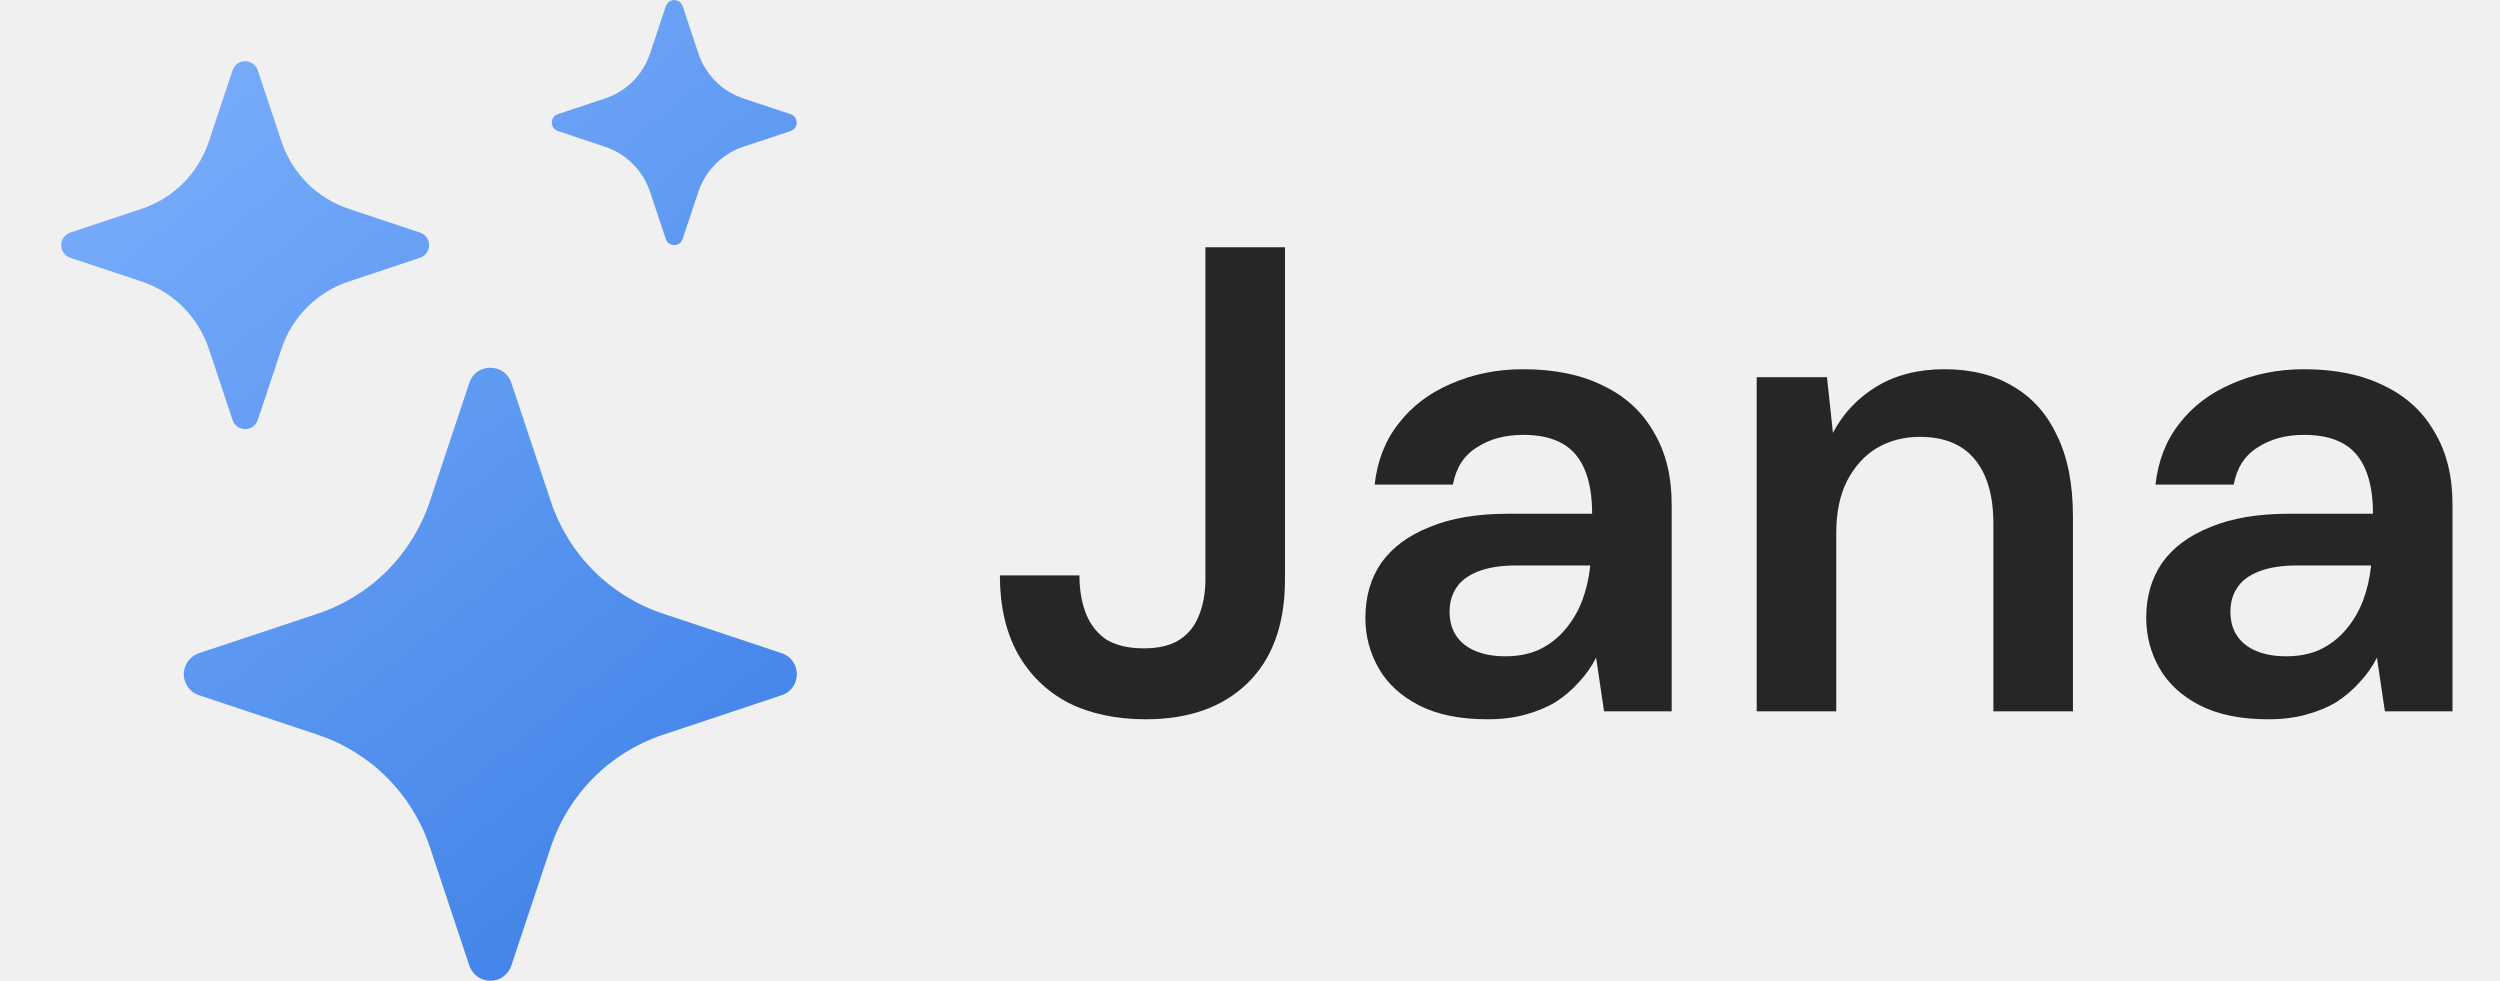
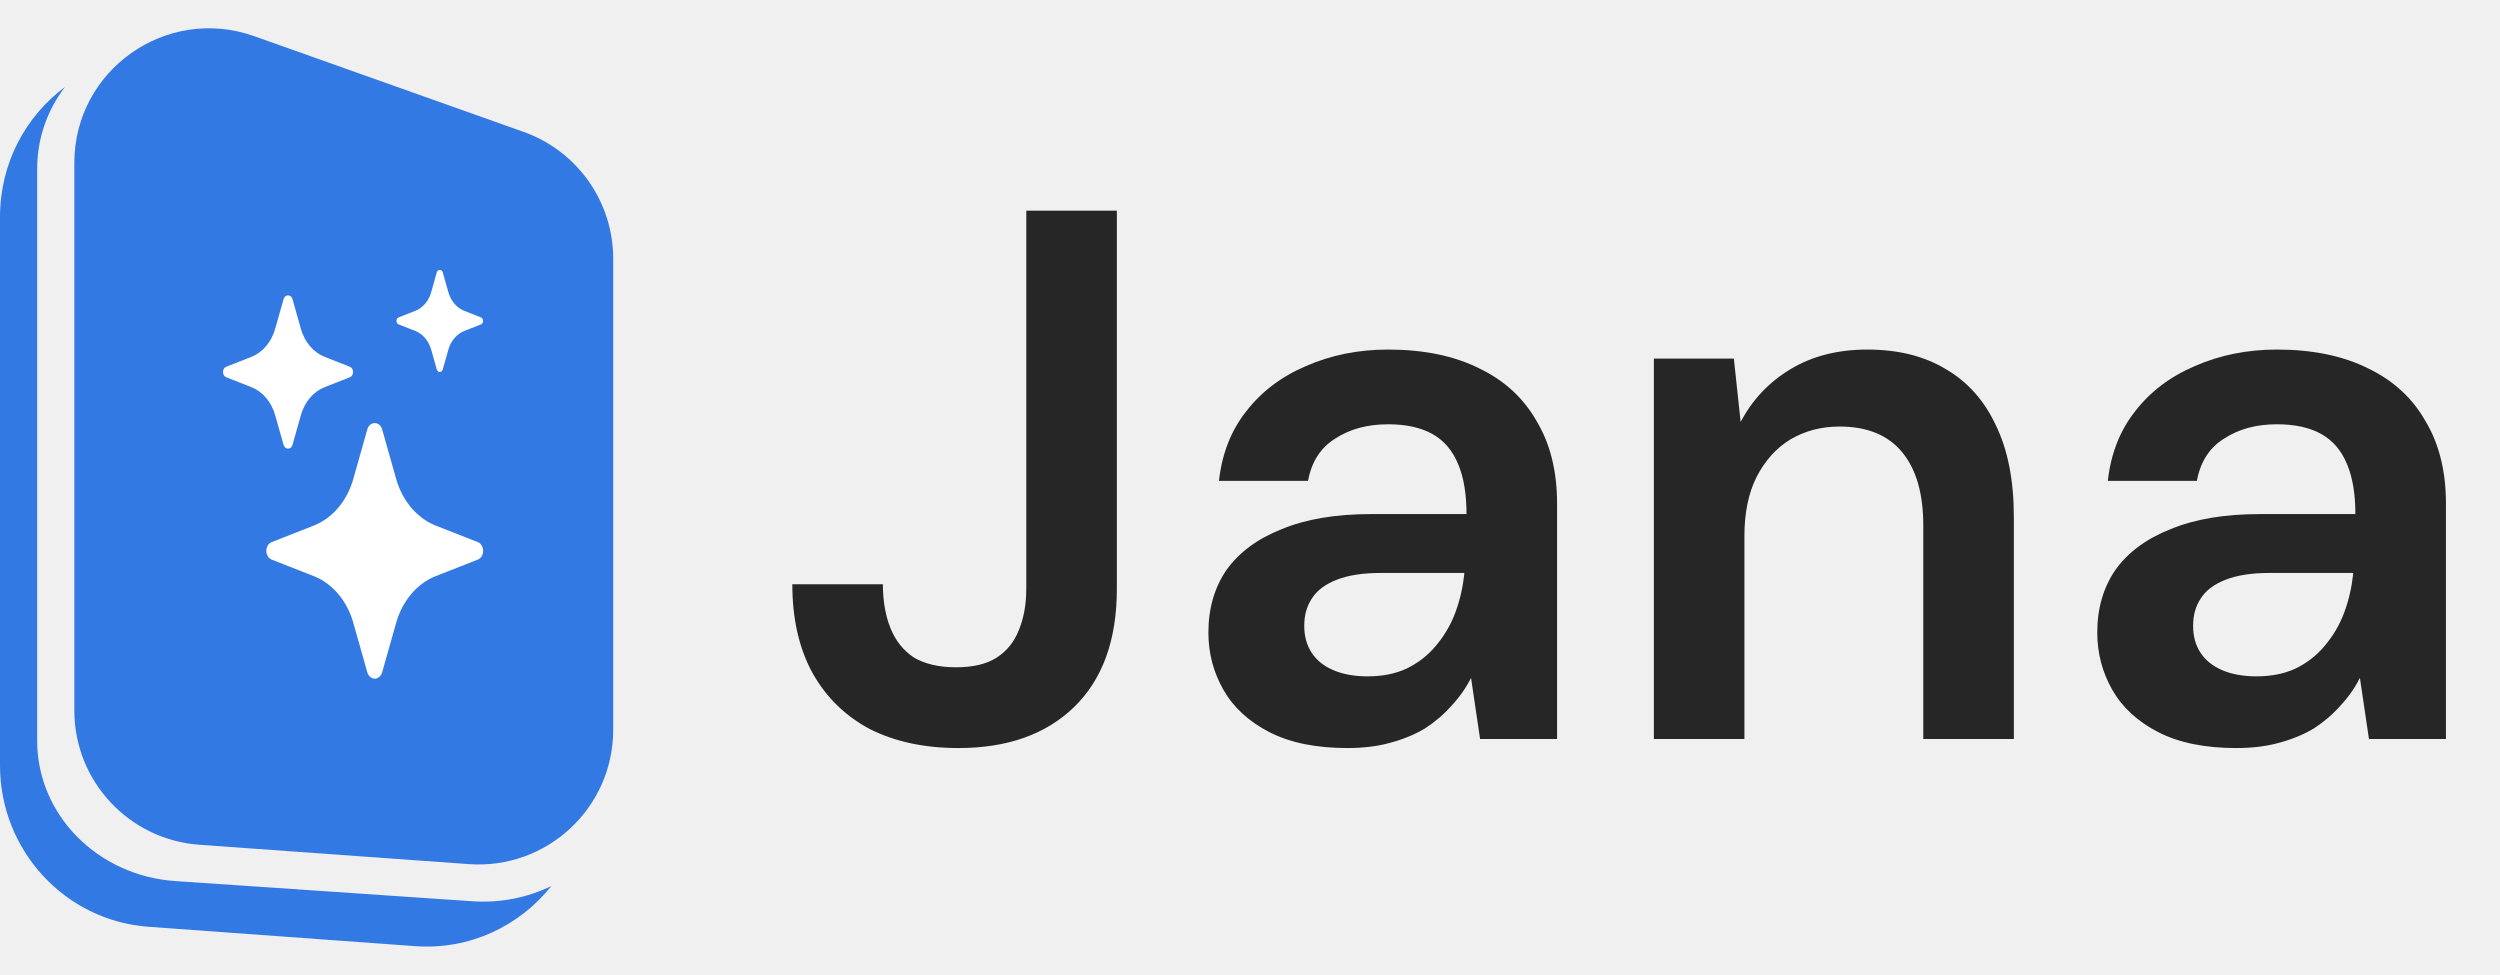
- <svg xmlns="http://www.w3.org/2000/svg" width="181" height="71" viewBox="0 0 181 71" fill="none">
-   <g clip-path="url(#clip0_136_1107)">
-     <path d="M33.978 27.721C34.466 26.257 36.534 26.257 37.022 27.721L39.884 36.316C40.514 38.206 41.576 39.923 42.984 41.331C44.393 42.739 46.111 43.799 48.001 44.428L56.592 47.29C58.056 47.779 58.056 49.846 56.592 50.334L47.996 53.197C46.106 53.827 44.39 54.888 42.982 56.297C41.574 57.706 40.513 59.423 39.884 61.313L37.022 69.904C36.917 70.225 36.713 70.504 36.44 70.702C36.166 70.9 35.837 71.006 35.5 71.006C35.163 71.006 34.834 70.9 34.56 70.702C34.287 70.504 34.083 70.225 33.978 69.904L31.116 61.309C30.486 59.419 29.425 57.703 28.017 56.295C26.61 54.887 24.893 53.826 23.004 53.197L14.409 50.334C14.088 50.229 13.809 50.026 13.611 49.752C13.413 49.479 13.306 49.15 13.306 48.812C13.306 48.475 13.413 48.146 13.611 47.873C13.809 47.599 14.088 47.396 14.409 47.29L23.004 44.428C24.893 43.799 26.61 42.738 28.017 41.33C29.425 39.922 30.486 38.206 31.116 36.316L33.978 27.721ZM16.836 5.094C16.899 4.902 17.022 4.735 17.186 4.616C17.35 4.498 17.548 4.434 17.75 4.434C17.952 4.434 18.15 4.498 18.314 4.616C18.478 4.735 18.601 4.902 18.664 5.094L20.381 10.251C21.149 12.549 22.951 14.351 25.249 15.118L30.406 16.836C30.598 16.899 30.765 17.022 30.884 17.186C31.002 17.35 31.066 17.547 31.066 17.75C31.066 17.952 31.002 18.15 30.884 18.314C30.765 18.478 30.598 18.6 30.406 18.664L25.249 20.381C24.115 20.758 23.084 21.394 22.239 22.239C21.394 23.084 20.758 24.115 20.381 25.249L18.664 30.406C18.601 30.598 18.478 30.765 18.314 30.884C18.15 31.002 17.952 31.066 17.75 31.066C17.548 31.066 17.35 31.002 17.186 30.884C17.022 30.765 16.899 30.598 16.836 30.406L15.119 25.249C14.742 24.115 14.106 23.084 13.261 22.239C12.416 21.394 11.385 20.758 10.251 20.381L5.094 18.664C4.902 18.6 4.735 18.478 4.616 18.314C4.498 18.15 4.434 17.952 4.434 17.75C4.434 17.547 4.498 17.35 4.616 17.186C4.735 17.022 4.902 16.899 5.094 16.836L10.251 15.118C11.385 14.742 12.416 14.106 13.261 13.261C14.106 12.416 14.742 11.385 15.119 10.251L16.836 5.094ZM48.205 0.439C48.248 0.313 48.331 0.203 48.439 0.126C48.548 0.048 48.679 0.007 48.812 0.007C48.946 0.007 49.077 0.048 49.186 0.126C49.295 0.203 49.377 0.313 49.42 0.439L50.565 3.874C51.076 5.409 52.278 6.612 53.814 7.122L57.248 8.267C57.375 8.311 57.484 8.393 57.562 8.502C57.639 8.611 57.681 8.741 57.681 8.875C57.681 9.009 57.639 9.139 57.562 9.248C57.484 9.357 57.375 9.439 57.248 9.483L53.814 10.628C53.058 10.881 52.371 11.306 51.807 11.869C51.243 12.433 50.818 13.12 50.565 13.876L49.42 17.311C49.377 17.437 49.295 17.547 49.186 17.624C49.077 17.702 48.946 17.743 48.812 17.743C48.679 17.743 48.548 17.702 48.439 17.624C48.331 17.547 48.248 17.437 48.205 17.311L47.06 13.876C46.807 13.12 46.382 12.433 45.818 11.869C45.254 11.306 44.567 10.881 43.812 10.628L40.381 9.483C40.255 9.439 40.145 9.357 40.068 9.248C39.99 9.139 39.949 9.009 39.949 8.875C39.949 8.741 39.99 8.611 40.068 8.502C40.145 8.393 40.255 8.311 40.381 8.267L43.816 7.122C45.351 6.612 46.554 5.409 47.064 3.874L48.205 0.439Z" fill="url(#paint0_linear_136_1107)" />
-   </g>
-   <path d="M82.952 52.076C80.808 52.076 78.936 51.676 77.336 50.876C75.768 50.044 74.552 48.86 73.688 47.324C72.824 45.756 72.392 43.868 72.392 41.66H78.152C78.152 42.716 78.312 43.644 78.632 44.444C78.952 45.244 79.448 45.868 80.12 46.316C80.824 46.732 81.72 46.94 82.808 46.94C83.896 46.94 84.76 46.732 85.4 46.316C86.04 45.9 86.504 45.324 86.792 44.588C87.112 43.82 87.272 42.94 87.272 41.948V17.9H93.032V41.948C93.032 45.212 92.12 47.724 90.296 49.484C88.504 51.212 86.056 52.076 82.952 52.076ZM107.686 52.076C105.702 52.076 104.054 51.74 102.742 51.068C101.43 50.396 100.454 49.5 99.814 48.38C99.174 47.26 98.854 46.044 98.854 44.732C98.854 43.196 99.238 41.868 100.006 40.748C100.806 39.628 101.974 38.764 103.51 38.156C105.046 37.516 106.934 37.196 109.174 37.196H115.27C115.27 35.916 115.094 34.86 114.742 34.028C114.39 33.164 113.846 32.524 113.11 32.108C112.374 31.692 111.43 31.484 110.278 31.484C108.966 31.484 107.846 31.788 106.918 32.396C105.99 32.972 105.414 33.868 105.19 35.084H99.526C99.718 33.356 100.294 31.884 101.254 30.668C102.214 29.42 103.478 28.46 105.046 27.788C106.646 27.084 108.39 26.732 110.278 26.732C112.55 26.732 114.486 27.132 116.086 27.932C117.686 28.7 118.902 29.82 119.734 31.292C120.598 32.732 121.03 34.476 121.03 36.524V51.5H116.134L115.558 47.612C115.238 48.252 114.822 48.844 114.31 49.388C113.83 49.932 113.27 50.412 112.63 50.828C111.99 51.212 111.254 51.516 110.422 51.74C109.622 51.964 108.71 52.076 107.686 52.076ZM108.982 47.516C109.91 47.516 110.726 47.356 111.43 47.036C112.166 46.684 112.79 46.204 113.302 45.596C113.846 44.956 114.262 44.252 114.55 43.484C114.838 42.716 115.03 41.9 115.126 41.036V40.94H109.798C108.678 40.94 107.75 41.084 107.014 41.372C106.278 41.66 105.75 42.06 105.43 42.572C105.11 43.052 104.95 43.628 104.95 44.3C104.95 44.972 105.11 45.548 105.43 46.028C105.75 46.508 106.214 46.876 106.822 47.132C107.43 47.388 108.15 47.516 108.982 47.516ZM127.185 51.5V27.308H132.273L132.705 31.34C133.441 29.932 134.497 28.812 135.873 27.98C137.249 27.148 138.881 26.732 140.769 26.732C142.721 26.732 144.385 27.148 145.761 27.98C147.137 28.78 148.193 29.964 148.929 31.532C149.697 33.1 150.081 35.052 150.081 37.388V51.5H144.321V37.916C144.321 35.9 143.873 34.348 142.977 33.26C142.081 32.172 140.753 31.628 138.993 31.628C137.841 31.628 136.801 31.9 135.873 32.444C134.977 32.988 134.257 33.788 133.713 34.844C133.201 35.868 132.945 37.116 132.945 38.588V51.5H127.185ZM164.218 52.076C162.234 52.076 160.586 51.74 159.273 51.068C157.962 50.396 156.986 49.5 156.346 48.38C155.706 47.26 155.386 46.044 155.386 44.732C155.386 43.196 155.77 41.868 156.538 40.748C157.338 39.628 158.506 38.764 160.042 38.156C161.578 37.516 163.466 37.196 165.706 37.196H171.802C171.802 35.916 171.626 34.86 171.274 34.028C170.922 33.164 170.378 32.524 169.642 32.108C168.906 31.692 167.962 31.484 166.81 31.484C165.498 31.484 164.378 31.788 163.45 32.396C162.522 32.972 161.946 33.868 161.722 35.084H156.058C156.25 33.356 156.826 31.884 157.786 30.668C158.746 29.42 160.01 28.46 161.578 27.788C163.178 27.084 164.922 26.732 166.81 26.732C169.082 26.732 171.018 27.132 172.618 27.932C174.218 28.7 175.434 29.82 176.266 31.292C177.13 32.732 177.562 34.476 177.562 36.524V51.5H172.666L172.09 47.612C171.77 48.252 171.354 48.844 170.842 49.388C170.362 49.932 169.802 50.412 169.162 50.828C168.522 51.212 167.786 51.516 166.954 51.74C166.154 51.964 165.242 52.076 164.218 52.076ZM165.514 47.516C166.442 47.516 167.258 47.356 167.962 47.036C168.698 46.684 169.322 46.204 169.834 45.596C170.378 44.956 170.794 44.252 171.082 43.484C171.37 42.716 171.562 41.9 171.658 41.036V40.94H166.33C165.21 40.94 164.282 41.084 163.546 41.372C162.81 41.66 162.282 42.06 161.962 42.572C161.642 43.052 161.482 43.628 161.482 44.3C161.482 44.972 161.642 45.548 161.962 46.028C162.282 46.508 162.746 46.876 163.354 47.132C163.962 47.388 164.682 47.516 165.514 47.516Z" fill="#262626" />
-   <defs>
-     <linearGradient id="paint0_linear_136_1107" x1="-0.5" y1="-2.5" x2="62.5" y2="76" gradientUnits="userSpaceOnUse">
-       <stop stop-color="#84B5FF" />
-       <stop offset="1" stop-color="#3379E3" />
-     </linearGradient>
-     <clipPath id="clip0_136_1107">
-       <rect width="71" height="71" fill="white" />
-     </clipPath>
-   </defs>
+ <svg xmlns="http://www.w3.org/2000/svg" width="159" height="62" viewBox="0 0 159 62" fill="none">
+   <path d="M4.133 5.531C1.661 7.374 0 10.336 0 13.81V48.68C0 54.076 4.123 58.556 9.445 58.943L26.401 60.175C29.883 60.428 33.057 58.884 35.071 56.346C33.579 57.078 31.859 57.443 30.05 57.32L11.141 56.035C6.195 55.699 2.364 51.805 2.364 47.115V10.748C2.364 8.768 3.028 6.979 4.133 5.531Z" fill="#3379E3" />
+   <path d="M16.166 2.3L33.302 8.389C36.718 9.603 39 12.833 39 16.456V46.417C39 51.388 34.779 55.314 29.818 54.958L12.681 53.727C8.199 53.405 4.727 49.677 4.727 45.187V10.367C4.727 4.451 10.588 0.318 16.166 2.3Z" fill="#3379E3" />
+   <path d="M23.36 27.311C23.512 26.774 24.155 26.774 24.306 27.311L25.195 30.458C25.391 31.15 25.721 31.779 26.159 32.294C26.596 32.81 27.13 33.198 27.717 33.429L30.386 34.477C30.841 34.656 30.841 35.413 30.386 35.592L27.716 36.64C27.129 36.87 26.595 37.259 26.158 37.775C25.72 38.291 25.391 38.92 25.195 39.612L24.306 42.758C24.274 42.875 24.21 42.978 24.125 43.05C24.04 43.123 23.938 43.162 23.833 43.162C23.729 43.162 23.626 43.123 23.541 43.05C23.456 42.978 23.393 42.875 23.36 42.758L22.471 39.61C22.276 38.918 21.946 38.29 21.509 37.774C21.071 37.259 20.538 36.87 19.951 36.64L17.281 35.592C17.181 35.553 17.094 35.479 17.033 35.378C16.971 35.278 16.938 35.158 16.938 35.034C16.938 34.911 16.971 34.79 17.033 34.69C17.094 34.59 17.181 34.516 17.281 34.477L19.951 33.429C20.538 33.198 21.071 32.81 21.509 32.294C21.946 31.778 22.276 31.15 22.471 30.458L23.36 27.311ZM18.035 19.025C18.055 18.954 18.093 18.893 18.144 18.85C18.195 18.806 18.256 18.783 18.319 18.783C18.382 18.783 18.443 18.806 18.494 18.85C18.545 18.893 18.583 18.954 18.603 19.025L19.136 20.913C19.375 21.755 19.935 22.415 20.649 22.696L22.251 23.325C22.31 23.348 22.362 23.393 22.399 23.453C22.436 23.513 22.456 23.585 22.456 23.659C22.456 23.733 22.436 23.806 22.399 23.866C22.362 23.926 22.31 23.971 22.251 23.994L20.649 24.623C20.296 24.761 19.976 24.994 19.713 25.303C19.451 25.613 19.253 25.99 19.136 26.405L18.603 28.294C18.583 28.364 18.545 28.425 18.494 28.469C18.443 28.512 18.382 28.535 18.319 28.535C18.256 28.535 18.195 28.512 18.144 28.469C18.093 28.425 18.055 28.364 18.035 28.294L17.501 26.405C17.384 25.99 17.187 25.613 16.924 25.303C16.662 24.994 16.341 24.761 15.989 24.623L14.387 23.994C14.327 23.971 14.275 23.926 14.239 23.866C14.202 23.806 14.182 23.733 14.182 23.659C14.182 23.585 14.202 23.513 14.239 23.453C14.275 23.393 14.327 23.348 14.387 23.325L15.989 22.696C16.341 22.558 16.662 22.325 16.924 22.015C17.187 21.706 17.384 21.328 17.501 20.913L18.035 19.025ZM27.78 17.32C27.794 17.274 27.82 17.234 27.853 17.205C27.887 17.177 27.928 17.162 27.969 17.162C28.011 17.162 28.051 17.177 28.085 17.205C28.119 17.234 28.145 17.274 28.158 17.32L28.514 18.578C28.672 19.14 29.046 19.58 29.523 19.767L30.59 20.187C30.629 20.203 30.663 20.233 30.688 20.273C30.712 20.312 30.724 20.36 30.724 20.409C30.724 20.458 30.712 20.506 30.688 20.546C30.663 20.586 30.629 20.616 30.59 20.632L29.523 21.051C29.288 21.144 29.075 21.299 28.9 21.506C28.724 21.712 28.593 21.964 28.514 22.241L28.158 23.498C28.145 23.545 28.119 23.585 28.085 23.613C28.051 23.642 28.011 23.657 27.969 23.657C27.928 23.657 27.887 23.642 27.853 23.613C27.82 23.585 27.794 23.545 27.78 23.498L27.425 22.241C27.346 21.964 27.214 21.712 27.039 21.506C26.864 21.299 26.65 21.144 26.416 21.051L25.35 20.632C25.311 20.616 25.277 20.586 25.253 20.546C25.228 20.506 25.215 20.458 25.215 20.409C25.215 20.36 25.228 20.312 25.253 20.273C25.277 20.233 25.311 20.203 25.35 20.187L26.417 19.767C26.894 19.58 27.268 19.14 27.426 18.578L27.78 17.32Z" fill="white" />
+   <path d="M60.952 47.576C58.808 47.576 56.936 47.176 55.336 46.376C53.768 45.544 52.552 44.36 51.688 42.824C50.824 41.256 50.392 39.368 50.392 37.16H56.152C56.152 38.216 56.312 39.144 56.632 39.944C56.952 40.744 57.448 41.368 58.12 41.816C58.824 42.232 59.72 42.44 60.808 42.44C61.896 42.44 62.76 42.232 63.4 41.816C64.04 41.4 64.504 40.824 64.792 40.088C65.112 39.32 65.272 38.44 65.272 37.448V13.4H71.032V37.448C71.032 40.712 70.12 43.224 68.296 44.984C66.504 46.712 64.056 47.576 60.952 47.576ZM85.686 47.576C83.702 47.576 82.054 47.24 80.742 46.568C79.43 45.896 78.454 45 77.814 43.88C77.174 42.76 76.854 41.544 76.854 40.232C76.854 38.696 77.238 37.368 78.006 36.248C78.806 35.128 79.974 34.264 81.51 33.656C83.046 33.016 84.934 32.696 87.174 32.696H93.27C93.27 31.416 93.094 30.36 92.742 29.528C92.39 28.664 91.846 28.024 91.11 27.608C90.374 27.192 89.43 26.984 88.278 26.984C86.966 26.984 85.846 27.288 84.918 27.896C83.99 28.472 83.414 29.368 83.19 30.584H77.526C77.718 28.856 78.294 27.384 79.254 26.168C80.214 24.92 81.478 23.96 83.046 23.288C84.646 22.584 86.39 22.232 88.278 22.232C90.55 22.232 92.486 22.632 94.086 23.432C95.686 24.2 96.902 25.32 97.734 26.792C98.598 28.232 99.03 29.976 99.03 32.024V47H94.134L93.558 43.112C93.238 43.752 92.822 44.344 92.31 44.888C91.83 45.432 91.27 45.912 90.63 46.328C89.99 46.712 89.254 47.016 88.422 47.24C87.622 47.464 86.71 47.576 85.686 47.576ZM86.982 43.016C87.91 43.016 88.726 42.856 89.43 42.536C90.166 42.184 90.79 41.704 91.302 41.096C91.846 40.456 92.262 39.752 92.55 38.984C92.838 38.216 93.03 37.4 93.126 36.536V36.44H87.798C86.678 36.44 85.75 36.584 85.014 36.872C84.278 37.16 83.75 37.56 83.43 38.072C83.11 38.552 82.95 39.128 82.95 39.8C82.95 40.472 83.11 41.048 83.43 41.528C83.75 42.008 84.214 42.376 84.822 42.632C85.43 42.888 86.15 43.016 86.982 43.016ZM105.185 47V22.808H110.273L110.705 26.84C111.441 25.432 112.497 24.312 113.873 23.48C115.249 22.648 116.881 22.232 118.769 22.232C120.721 22.232 122.385 22.648 123.761 23.48C125.137 24.28 126.193 25.464 126.929 27.032C127.697 28.6 128.081 30.552 128.081 32.888V47H122.321V33.416C122.321 31.4 121.873 29.848 120.977 28.76C120.081 27.672 118.753 27.128 116.993 27.128C115.841 27.128 114.801 27.4 113.873 27.944C112.977 28.488 112.257 29.288 111.713 30.344C111.201 31.368 110.945 32.616 110.945 34.088V47H105.185ZM142.218 47.576C140.234 47.576 138.586 47.24 137.273 46.568C135.962 45.896 134.986 45 134.346 43.88C133.706 42.76 133.386 41.544 133.386 40.232C133.386 38.696 133.77 37.368 134.538 36.248C135.338 35.128 136.506 34.264 138.042 33.656C139.578 33.016 141.466 32.696 143.706 32.696H149.802C149.802 31.416 149.626 30.36 149.274 29.528C148.922 28.664 148.378 28.024 147.642 27.608C146.906 27.192 145.962 26.984 144.81 26.984C143.498 26.984 142.378 27.288 141.45 27.896C140.522 28.472 139.946 29.368 139.722 30.584H134.058C134.25 28.856 134.826 27.384 135.786 26.168C136.746 24.92 138.01 23.96 139.578 23.288C141.178 22.584 142.922 22.232 144.81 22.232C147.082 22.232 149.018 22.632 150.618 23.432C152.218 24.2 153.434 25.32 154.266 26.792C155.13 28.232 155.562 29.976 155.562 32.024V47H150.666L150.09 43.112C149.77 43.752 149.354 44.344 148.842 44.888C148.362 45.432 147.802 45.912 147.162 46.328C146.522 46.712 145.786 47.016 144.954 47.24C144.154 47.464 143.242 47.576 142.218 47.576ZM143.514 43.016C144.442 43.016 145.258 42.856 145.962 42.536C146.698 42.184 147.322 41.704 147.834 41.096C148.378 40.456 148.794 39.752 149.082 38.984C149.37 38.216 149.562 37.4 149.658 36.536V36.44H144.33C143.21 36.44 142.282 36.584 141.546 36.872C140.81 37.16 140.282 37.56 139.962 38.072C139.642 38.552 139.482 39.128 139.482 39.8C139.482 40.472 139.642 41.048 139.962 41.528C140.282 42.008 140.746 42.376 141.354 42.632C141.962 42.888 142.682 43.016 143.514 43.016Z" fill="#262626" />
</svg>
